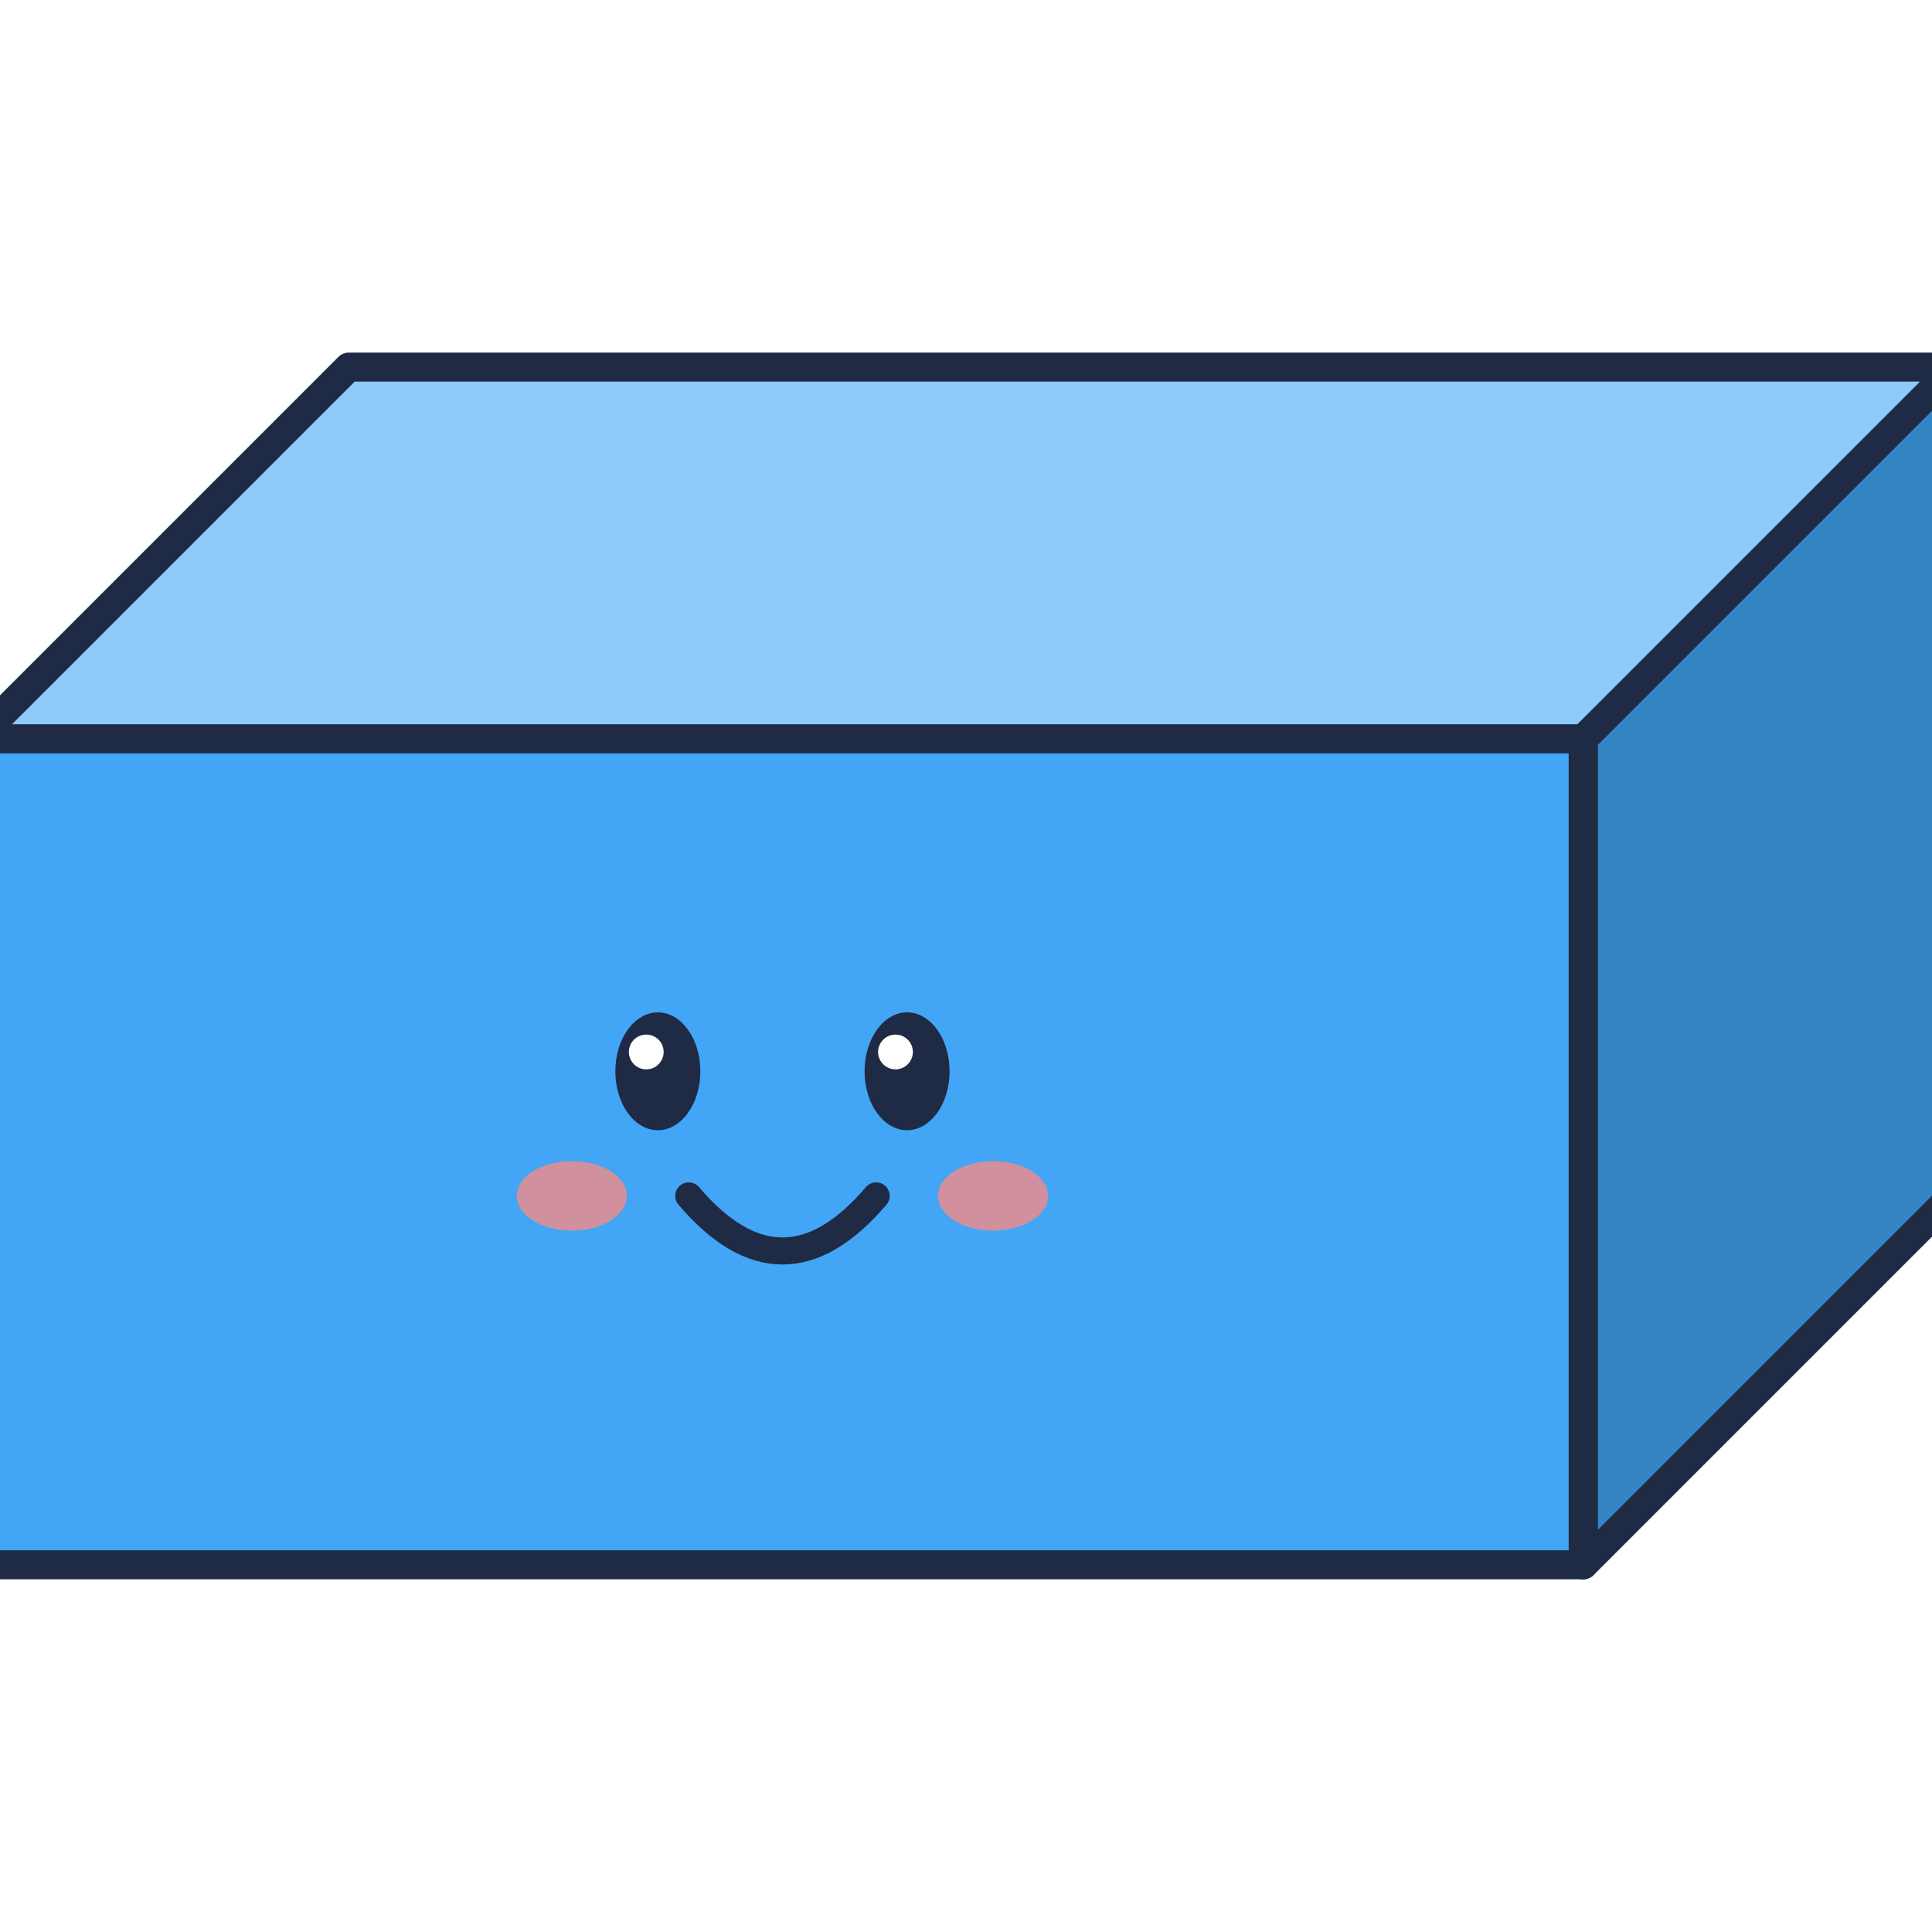
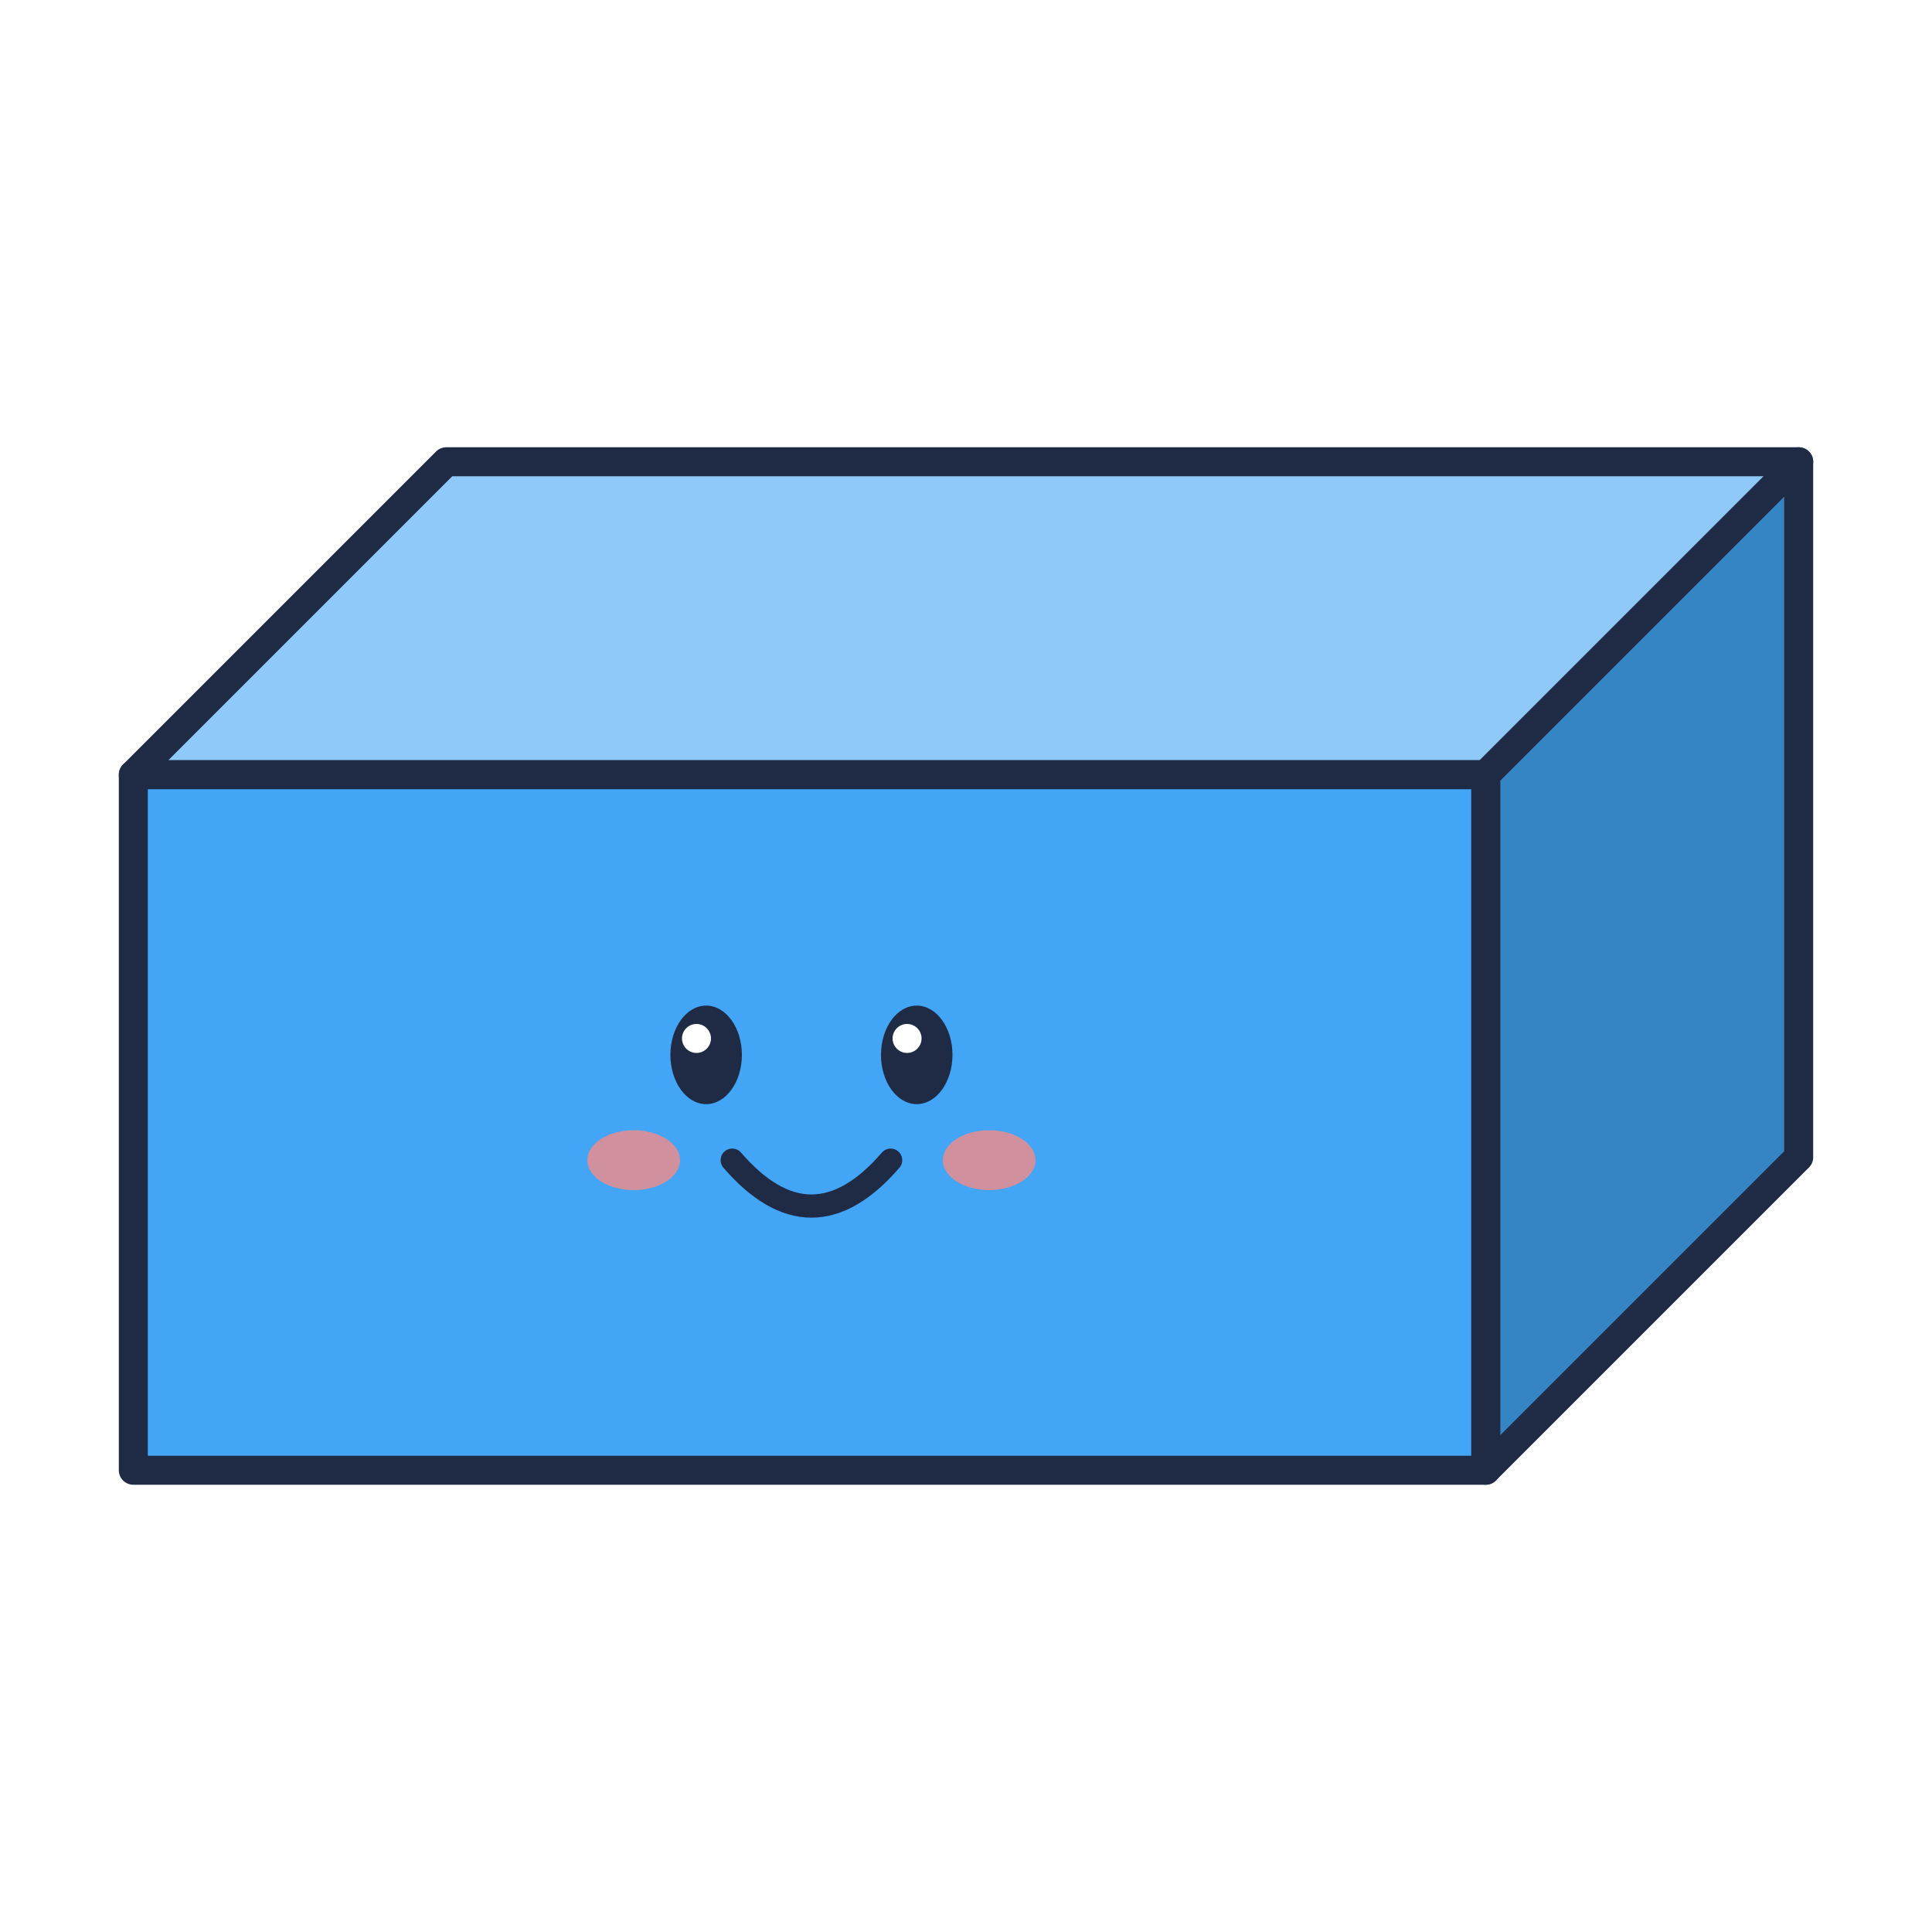
<svg xmlns="http://www.w3.org/2000/svg" viewBox="0 0 200 200" width="200" height="200">
  <defs />
  <rect width="200" height="200" fill="#ffffff" />
-   <polygon points="-2.4,76.5 36.1,38.0 202.4,38.0 163.9,76.5" fill="#8ec9f9" stroke="#1f2a44" stroke-width="3" stroke-linejoin="round" />
-   <polygon points="163.9,76.5 202.4,38.0 202.4,123.5 163.9,162.0" fill="#3584c4" stroke="#1f2a44" stroke-width="3" stroke-linejoin="round" />
-   <rect x="-2.362" y="76.487" width="166.25" height="85.5" fill="#42a5f5" stroke="#1f2a44" stroke-width="3" stroke-linejoin="round" />
+   <polygon points="13.8,80.2 46.2,47.8 186.2,47.8 153.8,80.2" fill="#8ec9f9" stroke="#1f2a44" stroke-width="3" stroke-linejoin="round" />
+   <polygon points="153.8,80.2 186.2,47.8 186.2,119.8 153.8,152.2" fill="#3584c4" stroke="#1f2a44" stroke-width="3" stroke-linejoin="round" />
+   <rect x="13.8" y="80.2" width="140.0" height="72.0" fill="#42a5f5" stroke="#1f2a44" stroke-width="3" stroke-linejoin="round" />
  <g class="face">
-     <ellipse cx="68.1" cy="110.9" rx="4.4" ry="6.1" fill="#1f2a44" />
-     <circle cx="66.9" cy="108.9" r="1.8" fill="#fff" />
-     <ellipse cx="93.9" cy="110.9" rx="4.4" ry="6.1" fill="#1f2a44" />
-     <circle cx="92.7" cy="108.9" r="1.8" fill="#fff" />
-     <ellipse cx="59.2" cy="123.8" rx="5.7" ry="3.6" fill="#ff8a80" opacity=".75" />
-     <ellipse cx="102.8" cy="123.8" rx="5.7" ry="3.6" fill="#ff8a80" opacity=".75" />
-     <path d="M71.3,123.8 Q81.0,135.2 90.7,123.8" fill="none" stroke="#1f2a44" stroke-width="2.8" stroke-linecap="round" />
+     <ellipse cx="73.1" cy="109.2" rx="3.7" ry="5.1" fill="#1f2a44" />
+     <circle cx="72.1" cy="107.5" r="1.5" fill="#fff" />
+     <ellipse cx="94.9" cy="109.2" rx="3.7" ry="5.1" fill="#1f2a44" />
+     <circle cx="93.9" cy="107.5" r="1.5" fill="#fff" />
+     <ellipse cx="65.6" cy="120.1" rx="4.8" ry="3.1" fill="#ff8a80" opacity=".75" />
+     <ellipse cx="102.4" cy="120.1" rx="4.8" ry="3.1" fill="#ff8a80" opacity=".75" />
+     <path d="M75.8,120.1 Q84.0,129.6 92.2,120.1" fill="none" stroke="#1f2a44" stroke-width="2.4" stroke-linecap="round" />
  </g>
</svg>
